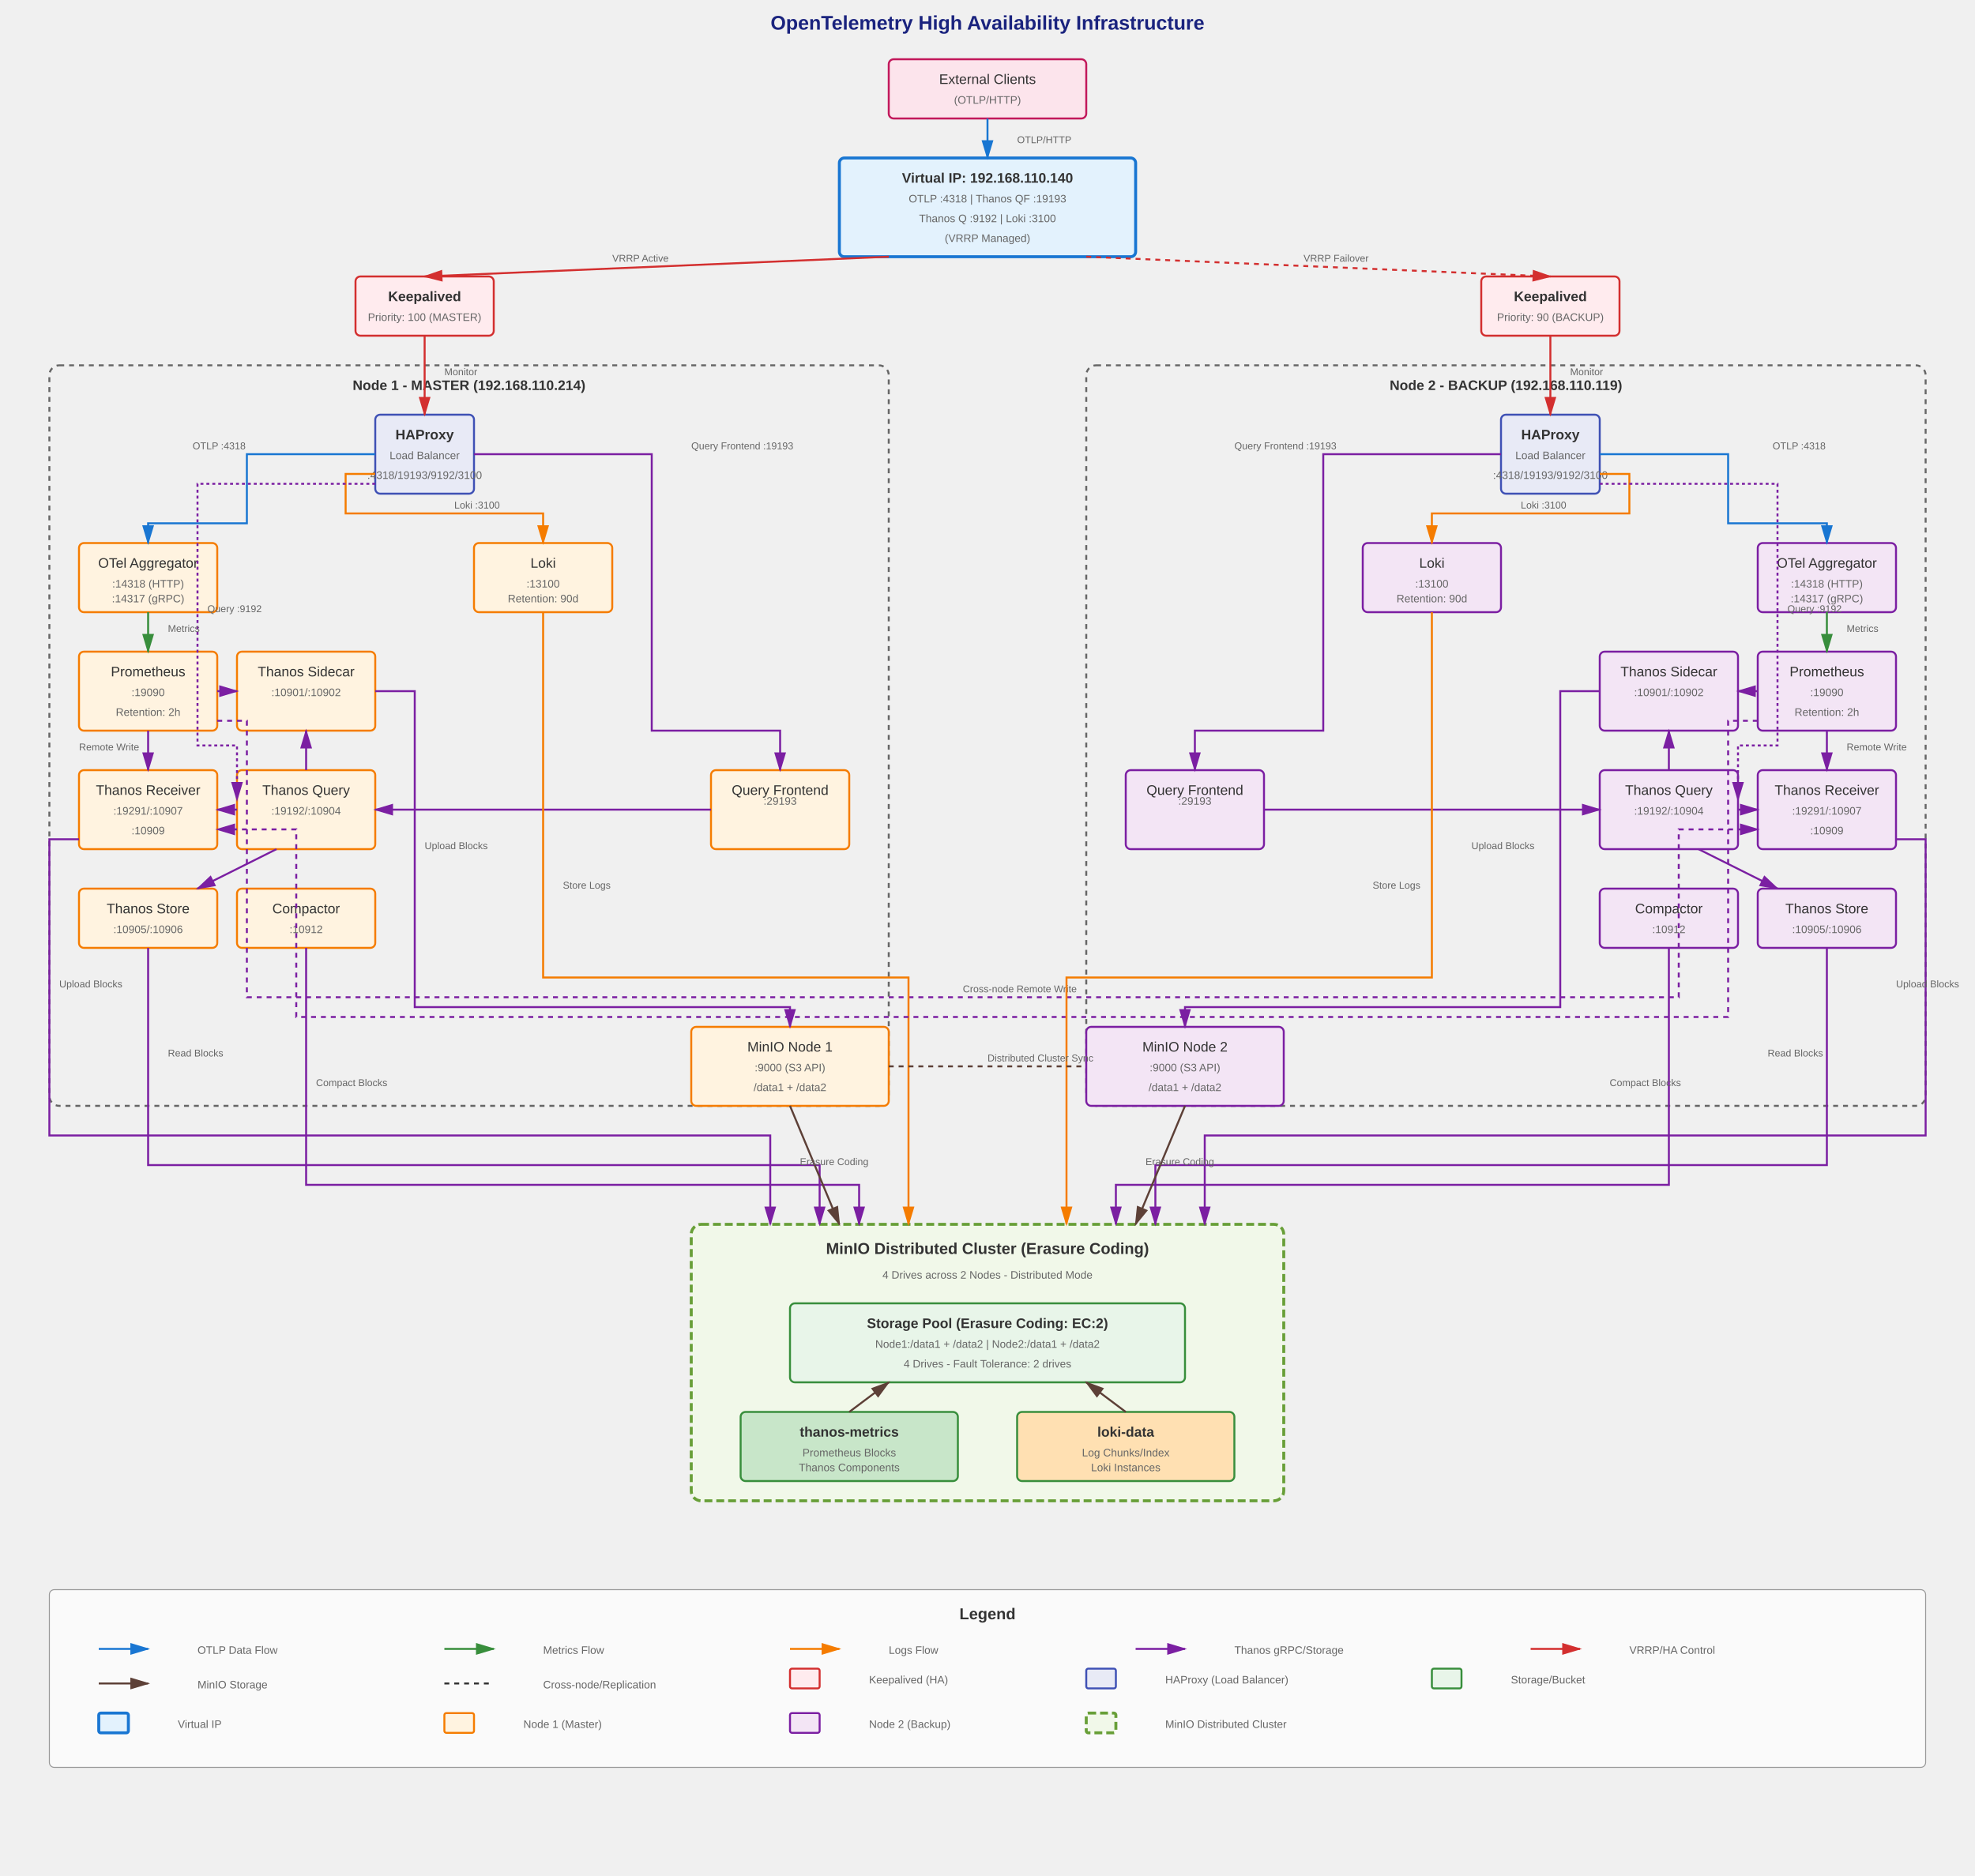
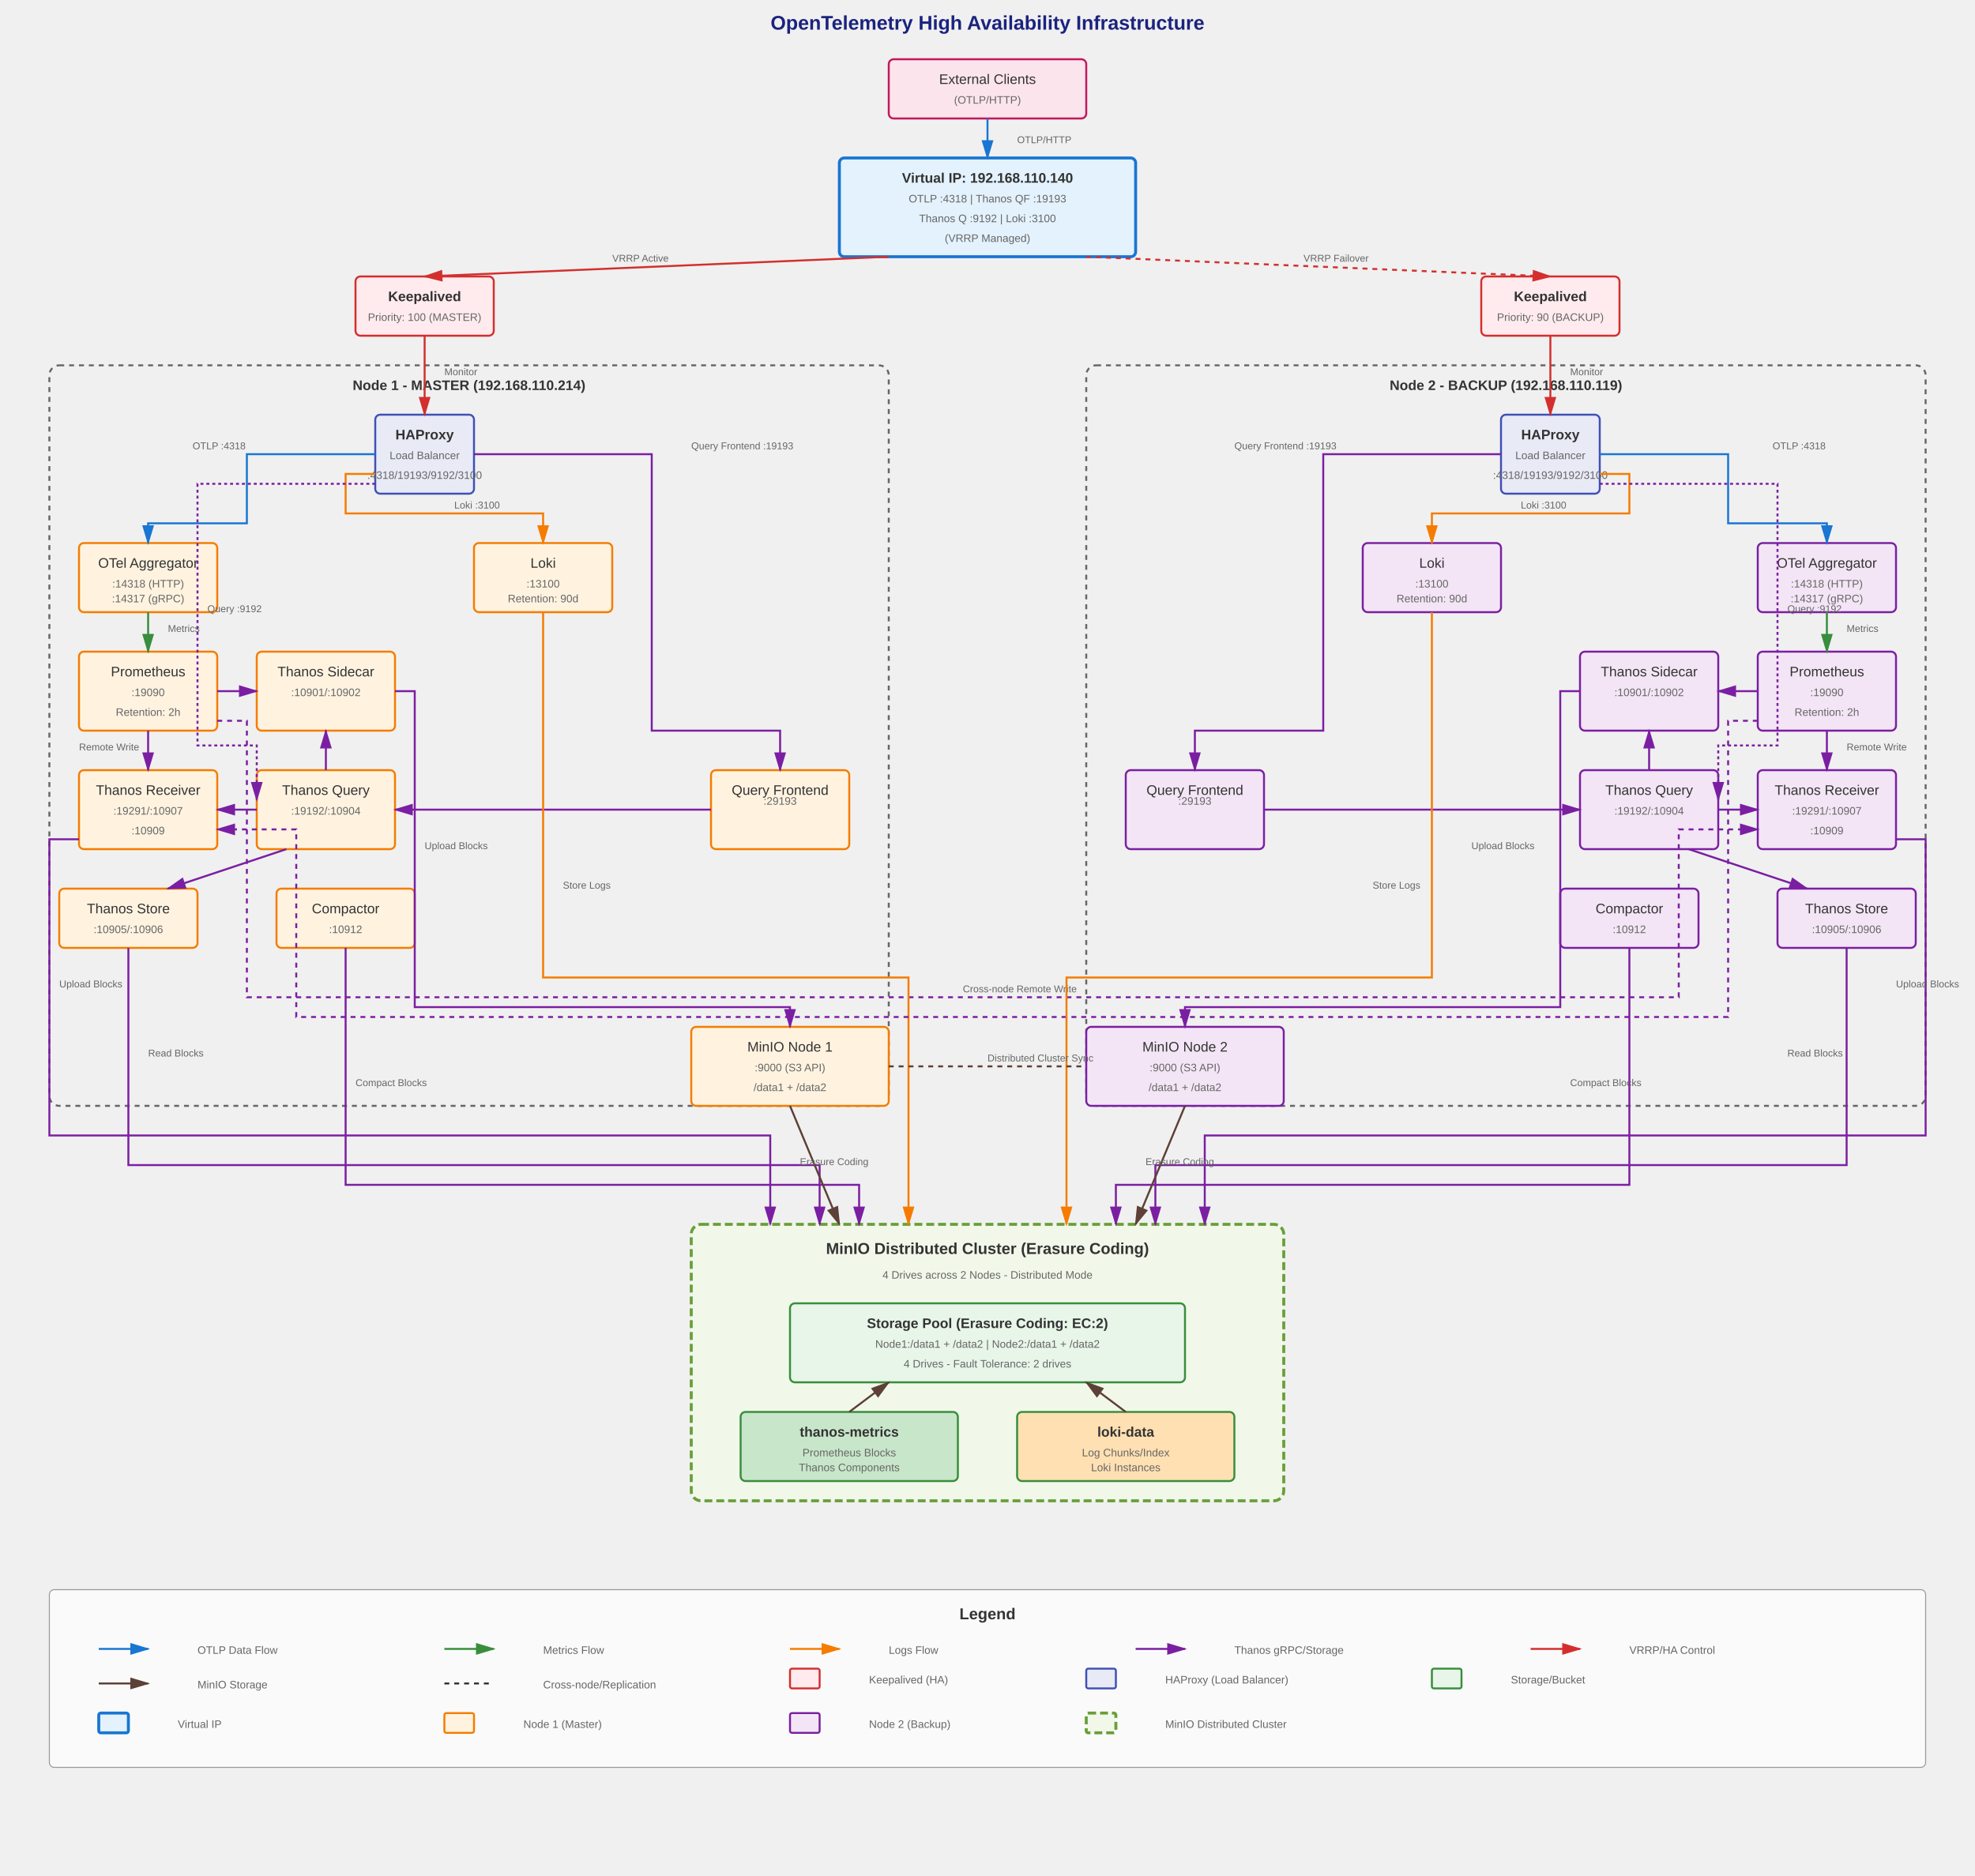
<svg xmlns="http://www.w3.org/2000/svg" viewBox="0 0 2000 1900" width="2000" height="1900">
  <defs>
    <style>
      .box { fill: #ffffff; stroke: #333; stroke-width: 2; }
      .cluster { fill: #f0f0f0; stroke: #666; stroke-width: 2; stroke-dasharray: 5,5; }
      .vip-box { fill: #e3f2fd; stroke: #1976d2; stroke-width: 3; }
      .master-box { fill: #fff3e0; stroke: #f57c00; stroke-width: 2; }
      .backup-box { fill: #f3e5f5; stroke: #7b1fa2; stroke-width: 2; }
      .storage-box { fill: #e8f5e9; stroke: #388e3c; stroke-width: 2; }
      .client-box { fill: #fce4ec; stroke: #c2185b; stroke-width: 2; }
      .keepalived-box { fill: #ffebee; stroke: #d32f2f; stroke-width: 2; }
      .haproxy-box { fill: #e8eaf6; stroke: #3f51b5; stroke-width: 2; }
      .minio-cluster { fill: #f1f8e9; stroke: #689f38; stroke-width: 3; stroke-dasharray: 8,4; }
      .text { font-family: Arial, sans-serif; font-size: 14px; fill: #333; text-anchor: middle; }
      .text-small { font-family: Arial, sans-serif; font-size: 11px; fill: #666; text-anchor: middle; }
      .title { font-family: Arial, sans-serif; font-size: 20px; font-weight: bold; fill: #1a237e; text-anchor: middle; }
      .label { font-family: Arial, sans-serif; font-size: 10px; fill: #666; }
      .line { stroke: #333; stroke-width: 2; fill: none; }
      .line-blue { stroke: #1976d2; stroke-width: 2; fill: none; }
      .line-orange { stroke: #f57c00; stroke-width: 2; fill: none; }
      .line-green { stroke: #388e3c; stroke-width: 2; fill: none; }
      .line-purple { stroke: #7b1fa2; stroke-width: 2; fill: none; }
      .line-brown { stroke: #5d4037; stroke-width: 2; fill: none; }
      .line-red { stroke: #d32f2f; stroke-width: 2; fill: none; }
      .arrow { stroke: #333; stroke-width: 2; fill: #333; }
    </style>
    <marker id="arrowhead" markerWidth="10" markerHeight="10" refX="9" refY="3" orient="auto">
      <polygon points="0 0, 10 3, 0 6" fill="#333" />
    </marker>
    <marker id="arrowhead-blue" markerWidth="10" markerHeight="10" refX="9" refY="3" orient="auto">
      <polygon points="0 0, 10 3, 0 6" fill="#1976d2" />
    </marker>
    <marker id="arrowhead-orange" markerWidth="10" markerHeight="10" refX="9" refY="3" orient="auto">
      <polygon points="0 0, 10 3, 0 6" fill="#f57c00" />
    </marker>
    <marker id="arrowhead-green" markerWidth="10" markerHeight="10" refX="9" refY="3" orient="auto">
      <polygon points="0 0, 10 3, 0 6" fill="#388e3c" />
    </marker>
    <marker id="arrowhead-purple" markerWidth="10" markerHeight="10" refX="9" refY="3" orient="auto">
      <polygon points="0 0, 10 3, 0 6" fill="#7b1fa2" />
    </marker>
    <marker id="arrowhead-red" markerWidth="10" markerHeight="10" refX="9" refY="3" orient="auto">
      <polygon points="0 0, 10 3, 0 6" fill="#d32f2f" />
    </marker>
    <marker id="arrowhead-brown" markerWidth="10" markerHeight="10" refX="9" refY="3" orient="auto">
      <polygon points="0 0, 10 3, 0 6" fill="#5d4037" />
    </marker>
  </defs>
  <text x="1000" y="30" class="title">OpenTelemetry High Availability Infrastructure</text>
  <rect x="900" y="60" width="200" height="60" class="client-box" rx="5" />
  <text x="1000" y="85" class="text">External Clients</text>
  <text x="1000" y="105" class="text-small">(OTLP/HTTP)</text>
  <rect x="850" y="160" width="300" height="100" class="vip-box" rx="5" />
  <text x="1000" y="185" class="text" style="font-weight: bold;">Virtual IP: 192.168.110.140</text>
  <text x="1000" y="205" class="text-small">OTLP :4318 | Thanos QF :19193</text>
  <text x="1000" y="225" class="text-small">Thanos Q :9192 | Loki :3100</text>
  <text x="1000" y="245" class="text-small">(VRRP Managed)</text>
  <rect x="360" y="280" width="140" height="60" class="keepalived-box" rx="5" />
  <text x="430" y="305" class="text" style="font-weight: bold;">Keepalived</text>
  <text x="430" y="325" class="text-small">Priority: 100 (MASTER)</text>
  <rect x="1500" y="280" width="140" height="60" class="keepalived-box" rx="5" />
  <text x="1570" y="305" class="text" style="font-weight: bold;">Keepalived</text>
  <text x="1570" y="325" class="text-small">Priority: 90 (BACKUP)</text>
  <rect x="50" y="370" width="850" height="750" class="cluster" rx="10" />
  <text x="475" y="395" class="text" style="font-weight: bold;">Node 1 - MASTER (192.168.110.214)</text>
  <rect x="380" y="420" width="100" height="80" class="haproxy-box" rx="5" />
  <text x="430" y="445" class="text" style="font-weight: bold;">HAProxy</text>
  <text x="430" y="465" class="text-small">Load Balancer</text>
  <text x="430" y="485" class="text-small">:4318/19193/9192/3100</text>
  <rect x="80" y="550" width="140" height="70" class="master-box" rx="5" />
  <text x="150" y="575" class="text">OTel Aggregator</text>
  <text x="150" y="595" class="text-small">:14318 (HTTP)</text>
  <text x="150" y="610" class="text-small">:14317 (gRPC)</text>
  <rect x="80" y="660" width="140" height="80" class="master-box" rx="5" />
  <text x="150" y="685" class="text">Prometheus</text>
  <text x="150" y="705" class="text-small">:19090</text>
  <text x="150" y="725" class="text-small">Retention: 2h</text>
-   <rect x="240" y="660" width="140" height="80" class="master-box" rx="5" />
-   <text x="310" y="685" class="text">Thanos Sidecar</text>
-   <text x="310" y="705" class="text-small">:10901/:10902</text>
+   <rect x="260" y="660" width="140" height="80" class="master-box" rx="5" />
+   <text x="330" y="685" class="text">Thanos Sidecar</text>
+   <text x="330" y="705" class="text-small">:10901/:10902</text>
  <rect x="80" y="780" width="140" height="80" class="master-box" rx="5" />
  <text x="150" y="805" class="text">Thanos Receiver</text>
  <text x="150" y="825" class="text-small">:19291/:10907</text>
  <text x="150" y="845" class="text-small">:10909</text>
-   <rect x="240" y="780" width="140" height="80" class="master-box" rx="5" />
-   <text x="310" y="805" class="text">Thanos Query</text>
-   <text x="310" y="825" class="text-small">:19192/:10904</text>
+   <rect x="260" y="780" width="140" height="80" class="master-box" rx="5" />
+   <text x="330" y="805" class="text">Thanos Query</text>
+   <text x="330" y="825" class="text-small">:19192/:10904</text>
  <rect x="720" y="780" width="140" height="80" class="master-box" rx="5" />
  <text x="790" y="805" class="text">Query Frontend</text>
  <text x="790" y="815" class="text-small">:29193</text>
-   <rect x="80" y="900" width="140" height="60" class="master-box" rx="5" />
-   <text x="150" y="925" class="text">Thanos Store</text>
-   <text x="150" y="945" class="text-small">:10905/:10906</text>
-   <rect x="240" y="900" width="140" height="60" class="master-box" rx="5" />
-   <text x="310" y="925" class="text">Compactor</text>
-   <text x="310" y="945" class="text-small">:10912</text>
+   <rect x="60" y="900" width="140" height="60" class="master-box" rx="5" />
+   <text x="130" y="925" class="text">Thanos Store</text>
+   <text x="130" y="945" class="text-small">:10905/:10906</text>
+   <rect x="280" y="900" width="140" height="60" class="master-box" rx="5" />
+   <text x="350" y="925" class="text">Compactor</text>
+   <text x="350" y="945" class="text-small">:10912</text>
  <rect x="480" y="550" width="140" height="70" class="master-box" rx="5" />
  <text x="550" y="575" class="text">Loki</text>
  <text x="550" y="595" class="text-small">:13100</text>
  <text x="550" y="610" class="text-small">Retention: 90d</text>
  <rect x="700" y="1040" width="200" height="80" class="master-box" rx="5" />
  <text x="800" y="1065" class="text">MinIO Node 1</text>
  <text x="800" y="1085" class="text-small">:9000 (S3 API)</text>
  <text x="800" y="1105" class="text-small">/data1 + /data2</text>
  <rect x="1100" y="370" width="850" height="750" class="cluster" rx="10" />
  <text x="1525" y="395" class="text" style="font-weight: bold;">Node 2 - BACKUP (192.168.110.119)</text>
  <rect x="1520" y="420" width="100" height="80" class="haproxy-box" rx="5" />
  <text x="1570" y="445" class="text" style="font-weight: bold;">HAProxy</text>
  <text x="1570" y="465" class="text-small">Load Balancer</text>
  <text x="1570" y="485" class="text-small">:4318/19193/9192/3100</text>
  <rect x="1780" y="550" width="140" height="70" class="backup-box" rx="5" />
  <text x="1850" y="575" class="text">OTel Aggregator</text>
  <text x="1850" y="595" class="text-small">:14318 (HTTP)</text>
  <text x="1850" y="610" class="text-small">:14317 (gRPC)</text>
  <rect x="1780" y="660" width="140" height="80" class="backup-box" rx="5" />
  <text x="1850" y="685" class="text">Prometheus</text>
  <text x="1850" y="705" class="text-small">:19090</text>
  <text x="1850" y="725" class="text-small">Retention: 2h</text>
-   <rect x="1620" y="660" width="140" height="80" class="backup-box" rx="5" />
-   <text x="1690" y="685" class="text">Thanos Sidecar</text>
-   <text x="1690" y="705" class="text-small">:10901/:10902</text>
+   <rect x="1600" y="660" width="140" height="80" class="backup-box" rx="5" />
+   <text x="1670" y="685" class="text">Thanos Sidecar</text>
+   <text x="1670" y="705" class="text-small">:10901/:10902</text>
  <rect x="1780" y="780" width="140" height="80" class="backup-box" rx="5" />
  <text x="1850" y="805" class="text">Thanos Receiver</text>
  <text x="1850" y="825" class="text-small">:19291/:10907</text>
  <text x="1850" y="845" class="text-small">:10909</text>
-   <rect x="1620" y="780" width="140" height="80" class="backup-box" rx="5" />
-   <text x="1690" y="805" class="text">Thanos Query</text>
-   <text x="1690" y="825" class="text-small">:19192/:10904</text>
+   <rect x="1600" y="780" width="140" height="80" class="backup-box" rx="5" />
+   <text x="1670" y="805" class="text">Thanos Query</text>
+   <text x="1670" y="825" class="text-small">:19192/:10904</text>
  <rect x="1140" y="780" width="140" height="80" class="backup-box" rx="5" />
  <text x="1210" y="805" class="text">Query Frontend</text>
  <text x="1210" y="815" class="text-small">:29193</text>
-   <rect x="1780" y="900" width="140" height="60" class="backup-box" rx="5" />
-   <text x="1850" y="925" class="text">Thanos Store</text>
-   <text x="1850" y="945" class="text-small">:10905/:10906</text>
-   <rect x="1620" y="900" width="140" height="60" class="backup-box" rx="5" />
-   <text x="1690" y="925" class="text">Compactor</text>
-   <text x="1690" y="945" class="text-small">:10912</text>
+   <rect x="1800" y="900" width="140" height="60" class="backup-box" rx="5" />
+   <text x="1870" y="925" class="text">Thanos Store</text>
+   <text x="1870" y="945" class="text-small">:10905/:10906</text>
+   <rect x="1580" y="900" width="140" height="60" class="backup-box" rx="5" />
+   <text x="1650" y="925" class="text">Compactor</text>
+   <text x="1650" y="945" class="text-small">:10912</text>
  <rect x="1380" y="550" width="140" height="70" class="backup-box" rx="5" />
  <text x="1450" y="575" class="text">Loki</text>
  <text x="1450" y="595" class="text-small">:13100</text>
  <text x="1450" y="610" class="text-small">Retention: 90d</text>
  <rect x="1100" y="1040" width="200" height="80" class="backup-box" rx="5" />
  <text x="1200" y="1065" class="text">MinIO Node 2</text>
  <text x="1200" y="1085" class="text-small">:9000 (S3 API)</text>
  <text x="1200" y="1105" class="text-small">/data1 + /data2</text>
  <rect x="700" y="1240" width="600" height="280" class="minio-cluster" rx="10" />
  <text x="1000" y="1270" class="text" style="font-weight: bold; font-size: 16px;">MinIO Distributed Cluster (Erasure Coding)</text>
  <text x="1000" y="1295" class="text-small">4 Drives across 2 Nodes - Distributed Mode</text>
  <rect x="800" y="1320" width="400" height="80" class="storage-box" rx="5" />
  <text x="1000" y="1345" class="text" style="font-weight: bold;">Storage Pool (Erasure Coding: EC:2)</text>
  <text x="1000" y="1365" class="text-small">Node1:/data1 + /data2 | Node2:/data1 + /data2</text>
  <text x="1000" y="1385" class="text-small">4 Drives - Fault Tolerance: 2 drives</text>
  <rect x="750" y="1430" width="220" height="70" class="storage-box" rx="5" style="fill: #c8e6c9;" />
  <text x="860" y="1455" class="text" style="font-weight: bold;">thanos-metrics</text>
  <text x="860" y="1475" class="text-small">Prometheus Blocks</text>
  <text x="860" y="1490" class="text-small">Thanos Components</text>
  <rect x="1030" y="1430" width="220" height="70" class="storage-box" rx="5" style="fill: #ffe0b2;" />
  <text x="1140" y="1455" class="text" style="font-weight: bold;">loki-data</text>
  <text x="1140" y="1475" class="text-small">Log Chunks/Index</text>
  <text x="1140" y="1490" class="text-small">Loki Instances</text>
  <path d="M 1000,120 L 1000,160" class="line-blue" marker-end="url(#arrowhead-blue)" />
  <text x="1030" y="145" class="label" fill="#1976d2">OTLP/HTTP</text>
  <path d="M 900,260 L 430,280" class="line-red" marker-end="url(#arrowhead-red)" />
  <text x="620" y="265" class="label" fill="#d32f2f">VRRP Active</text>
  <path d="M 1100,260 L 1570,280" class="line-red" style="stroke-dasharray: 5,5" marker-end="url(#arrowhead-red)" />
  <text x="1320" y="265" class="label" fill="#d32f2f">VRRP Failover</text>
  <path d="M 430,340 L 430,420" class="line-red" marker-end="url(#arrowhead-red)" />
  <text x="450" y="380" class="label" fill="#d32f2f">Monitor</text>
  <path d="M 380,460 L 250,460 L 250,530 L 150,530 L 150,550" class="line-blue" marker-end="url(#arrowhead-blue)" />
  <text x="195" y="455" class="label" fill="#1976d2">OTLP :4318</text>
  <path d="M 380,480 L 350,480 L 350,520 L 550,520 L 550,550" class="line-orange" marker-end="url(#arrowhead-orange)" />
  <text x="460" y="515" class="label" fill="#f57c00">Loki :3100</text>
  <path d="M 480,460 L 660,460 L 660,740 L 790,740 L 790,780" class="line-purple" marker-end="url(#arrowhead-purple)" />
  <text x="700" y="455" class="label" fill="#7b1fa2">Query Frontend :19193</text>
-   <path d="M 380,490 L 200,490 L 200,755 L 240,755 L 240,810" class="line-purple" style="stroke-dasharray: 3,3" marker-end="url(#arrowhead-purple)" />
+   <path d="M 380,490 L 200,490 L 200,755 L 260,755 L 260,810" class="line-purple" style="stroke-dasharray: 3,3" marker-end="url(#arrowhead-purple)" />
  <text x="210" y="620" class="label" fill="#7b1fa2">Query :9192</text>
  <path d="M 150,620 L 150,660" class="line-green" marker-end="url(#arrowhead-green)" />
  <text x="170" y="640" class="label" fill="#388e3c">Metrics</text>
-   <path d="M 220,700 L 240,700" class="line-purple" marker-end="url(#arrowhead-purple)" />
+   <path d="M 220,700 L 260,700" class="line-purple" marker-end="url(#arrowhead-purple)" />
  <path d="M 150,740 L 150,780" class="line-purple" marker-end="url(#arrowhead-purple)" />
  <text x="80" y="760" class="label" fill="#7b1fa2">Remote Write</text>
  <path d="M 220,730 L 250,730 L 250,1010 L 1700,1010 L 1700,840 L 1780,840" class="line-purple" style="stroke-dasharray: 5,5" marker-end="url(#arrowhead-purple)" />
  <text x="975" y="1005" class="label" fill="#7b1fa2">Cross-node Remote Write</text>
-   <path d="M 720,820 L 380,820" class="line-purple" marker-end="url(#arrowhead-purple)" />
-   <path d="M 310,780 L 310,740" class="line-purple" marker-end="url(#arrowhead-purple)" />
-   <path d="M 240,820 L 220,820" class="line-purple" marker-end="url(#arrowhead-purple)" />
-   <path d="M 280,860 L 200,900" class="line-purple" marker-end="url(#arrowhead-purple)" />
-   <path d="M 380,700 L 420,700 L 420,1020 L 800,1020 L 800,1040" class="line-purple" marker-end="url(#arrowhead-purple)" />
+   <path d="M 720,820 L 400,820" class="line-purple" marker-end="url(#arrowhead-purple)" />
+   <path d="M 330,780 L 330,740" class="line-purple" marker-end="url(#arrowhead-purple)" />
+   <path d="M 260,820 L 220,820" class="line-purple" marker-end="url(#arrowhead-purple)" />
+   <path d="M 290,860 L 170,900" class="line-purple" marker-end="url(#arrowhead-purple)" />
+   <path d="M 400,700 L 420,700 L 420,1020 L 800,1020 L 800,1040" class="line-purple" marker-end="url(#arrowhead-purple)" />
  <text x="430" y="860" class="label" fill="#7b1fa2">Upload Blocks</text>
-   <path d="M 150,960 L 150,1180 L 830,1180 L 830,1240" class="line-purple" marker-end="url(#arrowhead-purple)" />
-   <text x="170" y="1070" class="label" fill="#7b1fa2">Read Blocks</text>
+   <path d="M 130,960 L 130,1180 L 830,1180 L 830,1240" class="line-purple" marker-end="url(#arrowhead-purple)" />
+   <text x="150" y="1070" class="label" fill="#7b1fa2">Read Blocks</text>
  <path d="M 80,850 L 50,850 L 50,1150 L 780,1150 L 780,1240" class="line-purple" marker-end="url(#arrowhead-purple)" />
  <text x="60" y="1000" class="label" fill="#7b1fa2">Upload Blocks</text>
-   <path d="M 310,960 L 310,1200 L 870,1200 L 870,1240" class="line-purple" marker-end="url(#arrowhead-purple)" />
-   <text x="320" y="1100" class="label" fill="#7b1fa2">Compact Blocks</text>
+   <path d="M 350,960 L 350,1200 L 870,1200 L 870,1240" class="line-purple" marker-end="url(#arrowhead-purple)" />
+   <text x="360" y="1100" class="label" fill="#7b1fa2">Compact Blocks</text>
  <path d="M 550,620 L 550,990 L 920,990 L 920,1240" class="line-orange" marker-end="url(#arrowhead-orange)" />
  <text x="570" y="900" class="label" fill="#f57c00">Store Logs</text>
  <path d="M 800,1120 L 850,1240" class="line-brown" marker-end="url(#arrowhead-brown)" />
  <text x="810" y="1180" class="label" fill="#5d4037">Erasure Coding</text>
  <path d="M 1570,340 L 1570,420" class="line-red" marker-end="url(#arrowhead-red)" />
  <text x="1590" y="380" class="label" fill="#d32f2f">Monitor</text>
  <path d="M 1620,460 L 1750,460 L 1750,530 L 1850,530 L 1850,550" class="line-blue" marker-end="url(#arrowhead-blue)" />
  <text x="1795" y="455" class="label" fill="#1976d2">OTLP :4318</text>
  <path d="M 1620,480 L 1650,480 L 1650,520 L 1450,520 L 1450,550" class="line-orange" marker-end="url(#arrowhead-orange)" />
  <text x="1540" y="515" class="label" fill="#f57c00">Loki :3100</text>
  <path d="M 1520,460 L 1340,460 L 1340,740 L 1210,740 L 1210,780" class="line-purple" marker-end="url(#arrowhead-purple)" />
  <text x="1250" y="455" class="label" fill="#7b1fa2">Query Frontend :19193</text>
-   <path d="M 1620,490 L 1800,490 L 1800,755 L 1760,755 L 1760,810" class="line-purple" style="stroke-dasharray: 3,3" marker-end="url(#arrowhead-purple)" />
+   <path d="M 1620,490 L 1800,490 L 1800,755 L 1740,755 L 1740,810" class="line-purple" style="stroke-dasharray: 3,3" marker-end="url(#arrowhead-purple)" />
  <text x="1810" y="620" class="label" fill="#7b1fa2">Query :9192</text>
  <path d="M 1850,620 L 1850,660" class="line-green" marker-end="url(#arrowhead-green)" />
  <text x="1870" y="640" class="label" fill="#388e3c">Metrics</text>
-   <path d="M 1780,700 L 1760,700" class="line-purple" marker-end="url(#arrowhead-purple)" />
+   <path d="M 1780,700 L 1740,700" class="line-purple" marker-end="url(#arrowhead-purple)" />
  <path d="M 1850,740 L 1850,780" class="line-purple" marker-end="url(#arrowhead-purple)" />
  <text x="1870" y="760" class="label" fill="#7b1fa2">Remote Write</text>
  <path d="M 1780,730 L 1750,730 L 1750,1030 L 300,1030 L 300,840 L 220,840" class="line-purple" style="stroke-dasharray: 5,5" marker-end="url(#arrowhead-purple)" />
-   <path d="M 1280,820 L 1620,820" class="line-purple" marker-end="url(#arrowhead-purple)" />
-   <path d="M 1690,780 L 1690,740" class="line-purple" marker-end="url(#arrowhead-purple)" />
-   <path d="M 1760,820 L 1780,820" class="line-purple" marker-end="url(#arrowhead-purple)" />
-   <path d="M 1720,860 L 1800,900" class="line-purple" marker-end="url(#arrowhead-purple)" />
-   <path d="M 1620,700 L 1580,700 L 1580,1020 L 1200,1020 L 1200,1040" class="line-purple" marker-end="url(#arrowhead-purple)" />
+   <path d="M 1280,820 L 1600,820" class="line-purple" marker-end="url(#arrowhead-purple)" />
+   <path d="M 1670,780 L 1670,740" class="line-purple" marker-end="url(#arrowhead-purple)" />
+   <path d="M 1740,820 L 1780,820" class="line-purple" marker-end="url(#arrowhead-purple)" />
+   <path d="M 1710,860 L 1830,900" class="line-purple" marker-end="url(#arrowhead-purple)" />
+   <path d="M 1600,700 L 1580,700 L 1580,1020 L 1200,1020 L 1200,1040" class="line-purple" marker-end="url(#arrowhead-purple)" />
  <text x="1490" y="860" class="label" fill="#7b1fa2">Upload Blocks</text>
-   <path d="M 1850,960 L 1850,1180 L 1170,1180 L 1170,1240" class="line-purple" marker-end="url(#arrowhead-purple)" />
-   <text x="1790" y="1070" class="label" fill="#7b1fa2">Read Blocks</text>
+   <path d="M 1870,960 L 1870,1180 L 1170,1180 L 1170,1240" class="line-purple" marker-end="url(#arrowhead-purple)" />
+   <text x="1810" y="1070" class="label" fill="#7b1fa2">Read Blocks</text>
  <path d="M 1920,850 L 1950,850 L 1950,1150 L 1220,1150 L 1220,1240" class="line-purple" marker-end="url(#arrowhead-purple)" />
  <text x="1920" y="1000" class="label" fill="#7b1fa2">Upload Blocks</text>
-   <path d="M 1690,960 L 1690,1200 L 1130,1200 L 1130,1240" class="line-purple" marker-end="url(#arrowhead-purple)" />
-   <text x="1630" y="1100" class="label" fill="#7b1fa2">Compact Blocks</text>
+   <path d="M 1650,960 L 1650,1200 L 1130,1200 L 1130,1240" class="line-purple" marker-end="url(#arrowhead-purple)" />
+   <text x="1590" y="1100" class="label" fill="#7b1fa2">Compact Blocks</text>
  <path d="M 1450,620 L 1450,990 L 1080,990 L 1080,1240" class="line-orange" marker-end="url(#arrowhead-orange)" />
  <text x="1390" y="900" class="label" fill="#f57c00">Store Logs</text>
  <path d="M 1200,1120 L 1150,1240" class="line-brown" marker-end="url(#arrowhead-brown)" />
  <text x="1160" y="1180" class="label" fill="#5d4037">Erasure Coding</text>
  <line x1="900" y1="1080" x2="1100" y2="1080" class="line-brown" style="stroke-dasharray: 5,5" />
  <text x="1000" y="1075" class="label" fill="#5d4037">Distributed Cluster Sync</text>
  <path d="M 860,1430 L 900,1400" class="line-brown" marker-end="url(#arrowhead-brown)" />
  <path d="M 1140,1430 L 1100,1400" class="line-brown" marker-end="url(#arrowhead-brown)" />
  <rect x="50" y="1610" width="1900" height="180" fill="#fafafa" stroke="#999" stroke-width="1" rx="5" />
  <text x="1000" y="1640" class="text" style="font-weight: bold; font-size: 16px;">Legend</text>
  <line x1="100" y1="1670" x2="150" y2="1670" class="line-blue" marker-end="url(#arrowhead-blue)" />
  <text x="200" y="1675" class="text-small" style="text-anchor: start;">OTLP Data Flow</text>
  <line x1="450" y1="1670" x2="500" y2="1670" class="line-green" marker-end="url(#arrowhead-green)" />
  <text x="550" y="1675" class="text-small" style="text-anchor: start;">Metrics Flow</text>
  <line x1="800" y1="1670" x2="850" y2="1670" class="line-orange" marker-end="url(#arrowhead-orange)" />
  <text x="900" y="1675" class="text-small" style="text-anchor: start;">Logs Flow</text>
  <line x1="1150" y1="1670" x2="1200" y2="1670" class="line-purple" marker-end="url(#arrowhead-purple)" />
  <text x="1250" y="1675" class="text-small" style="text-anchor: start;">Thanos gRPC/Storage</text>
  <line x1="1550" y1="1670" x2="1600" y2="1670" class="line-red" marker-end="url(#arrowhead-red)" />
  <text x="1650" y="1675" class="text-small" style="text-anchor: start;">VRRP/HA Control</text>
  <line x1="100" y1="1705" x2="150" y2="1705" class="line-brown" marker-end="url(#arrowhead-brown)" />
  <text x="200" y="1710" class="text-small" style="text-anchor: start;">MinIO Storage</text>
  <line x1="450" y1="1705" x2="500" y2="1705" class="line" style="stroke-dasharray: 5,5" />
  <text x="550" y="1710" class="text-small" style="text-anchor: start;">Cross-node/Replication</text>
  <rect x="800" y="1690" width="30" height="20" class="keepalived-box" rx="2" />
  <text x="880" y="1705" class="text-small" style="text-anchor: start;">Keepalived (HA)</text>
  <rect x="1100" y="1690" width="30" height="20" class="haproxy-box" rx="2" />
  <text x="1180" y="1705" class="text-small" style="text-anchor: start;">HAProxy (Load Balancer)</text>
  <rect x="1450" y="1690" width="30" height="20" class="storage-box" rx="2" />
  <text x="1530" y="1705" class="text-small" style="text-anchor: start;">Storage/Bucket</text>
  <rect x="100" y="1735" width="30" height="20" class="vip-box" rx="2" />
  <text x="180" y="1750" class="text-small" style="text-anchor: start;">Virtual IP</text>
  <rect x="450" y="1735" width="30" height="20" class="master-box" rx="2" />
  <text x="530" y="1750" class="text-small" style="text-anchor: start;">Node 1 (Master)</text>
  <rect x="800" y="1735" width="30" height="20" class="backup-box" rx="2" />
  <text x="880" y="1750" class="text-small" style="text-anchor: start;">Node 2 (Backup)</text>
  <rect x="1100" y="1735" width="30" height="20" class="minio-cluster" rx="2" />
  <text x="1180" y="1750" class="text-small" style="text-anchor: start;">MinIO Distributed Cluster</text>
</svg>
